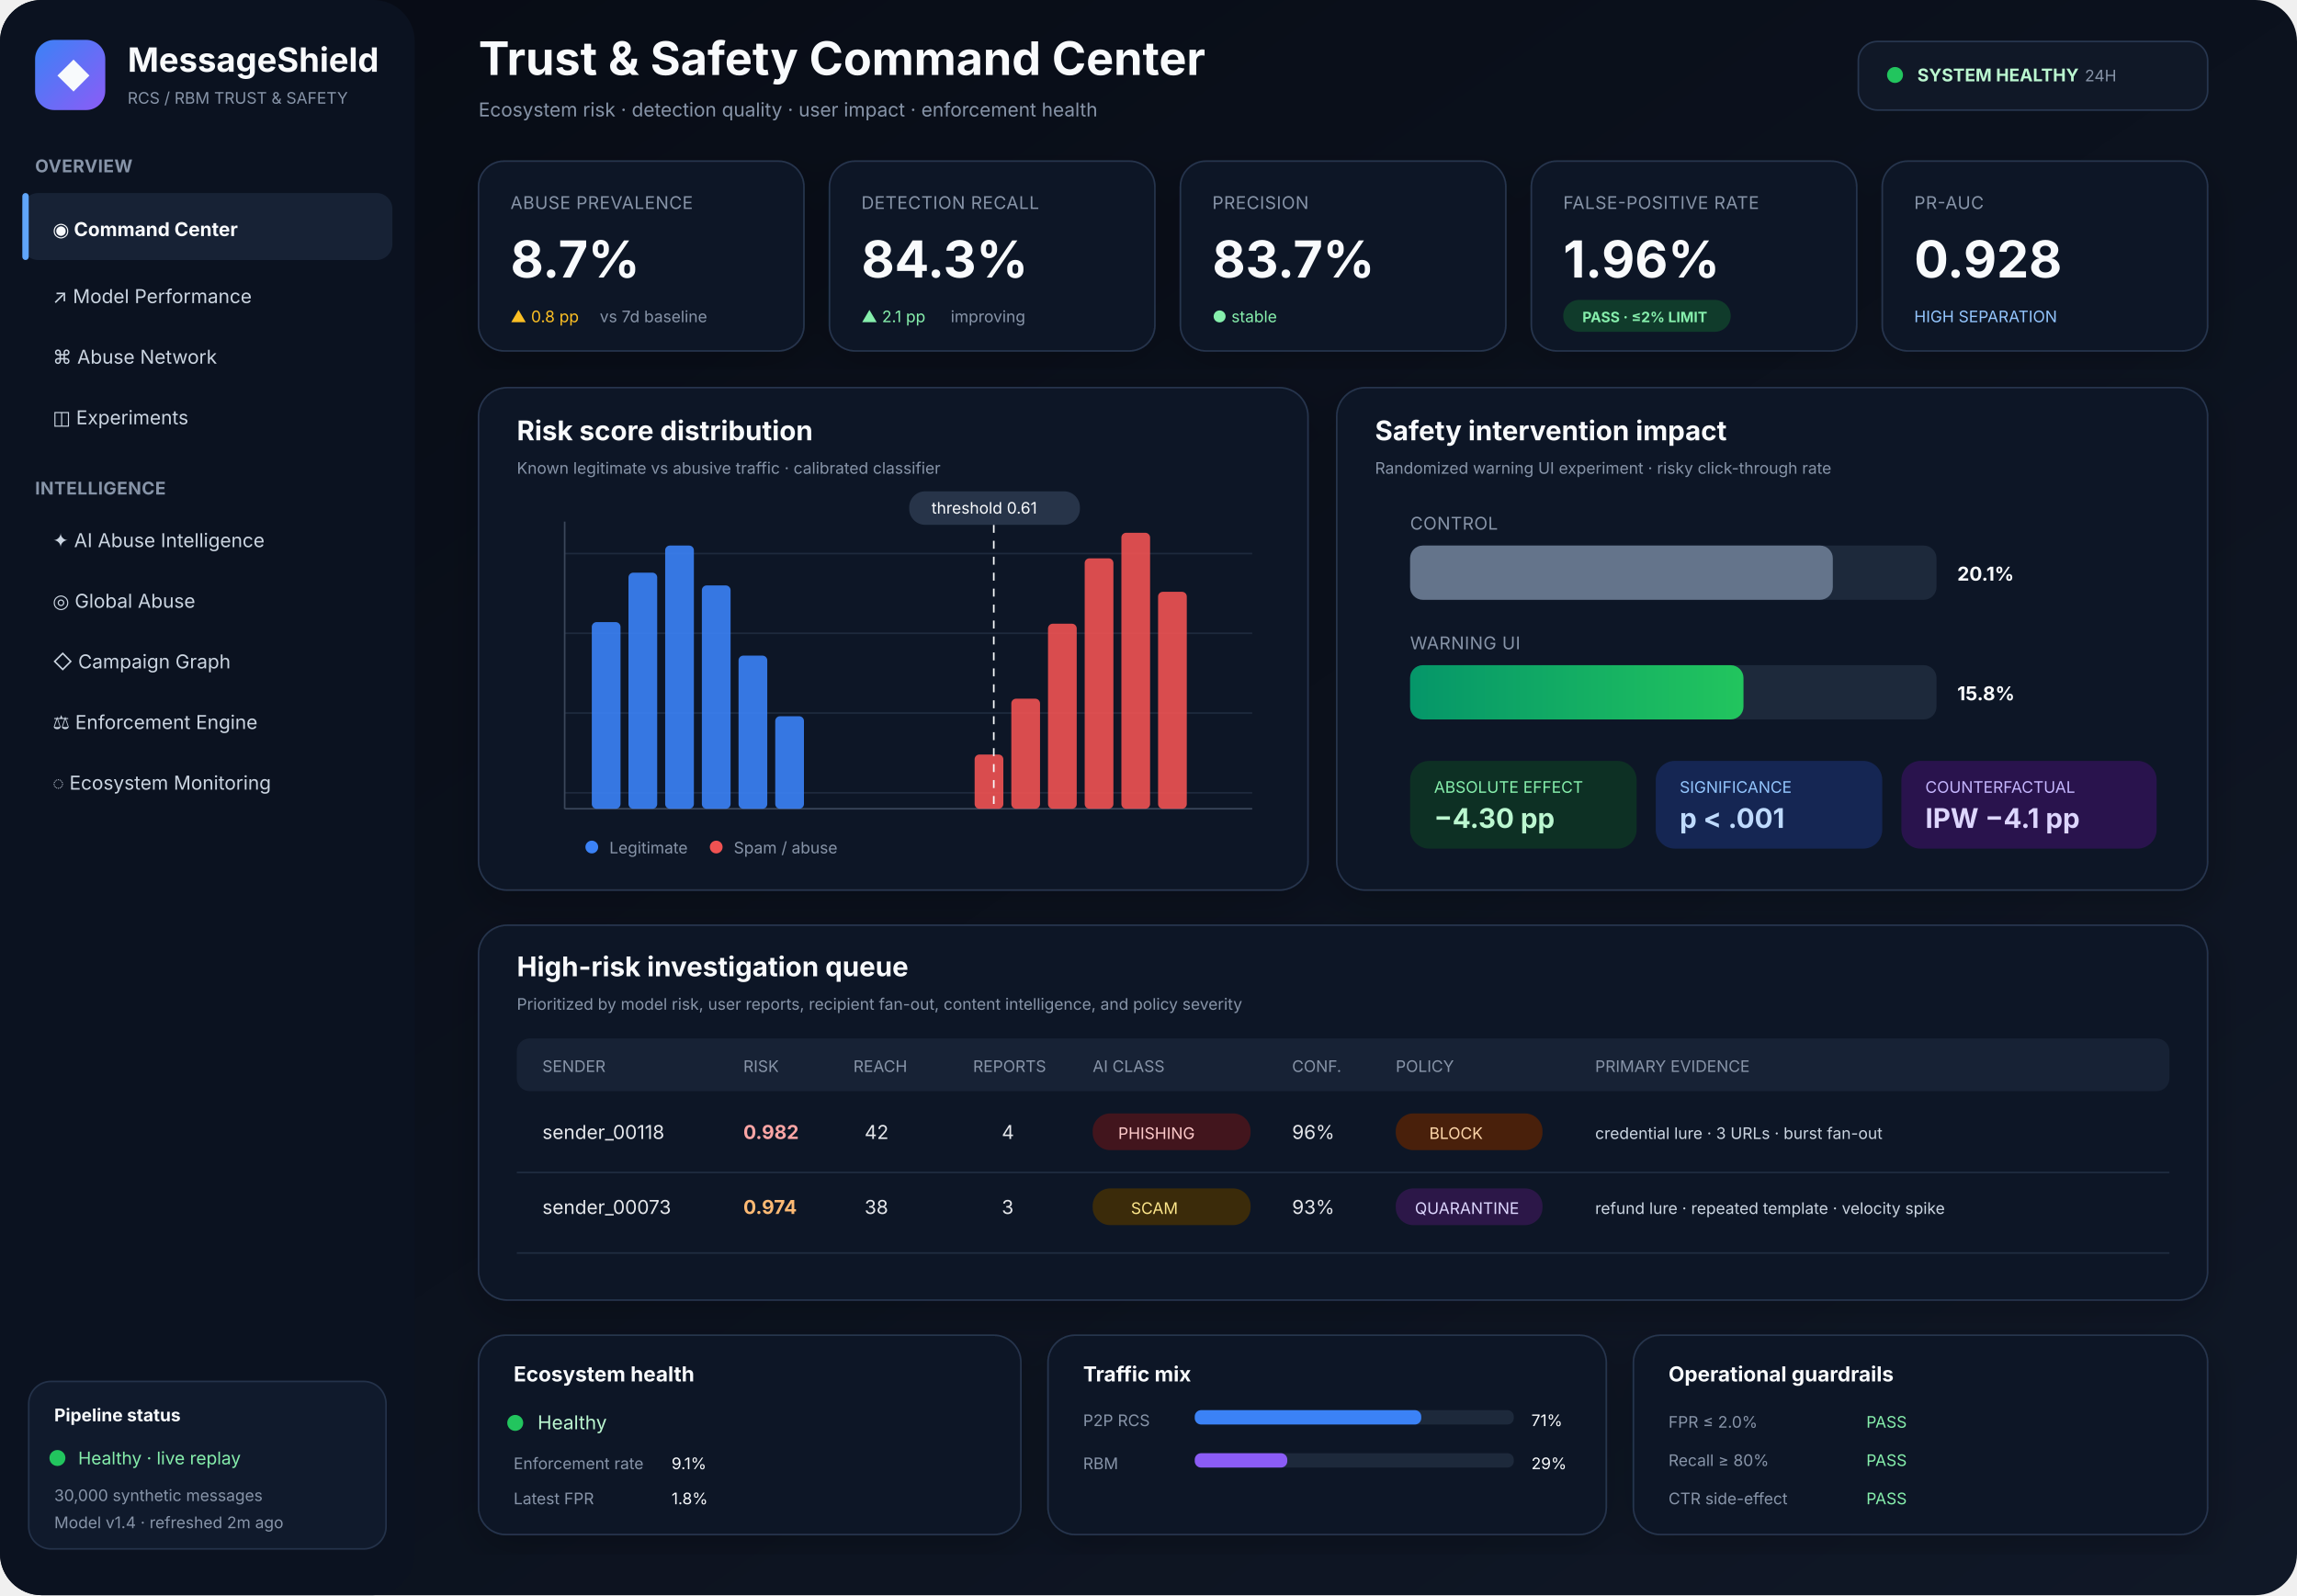
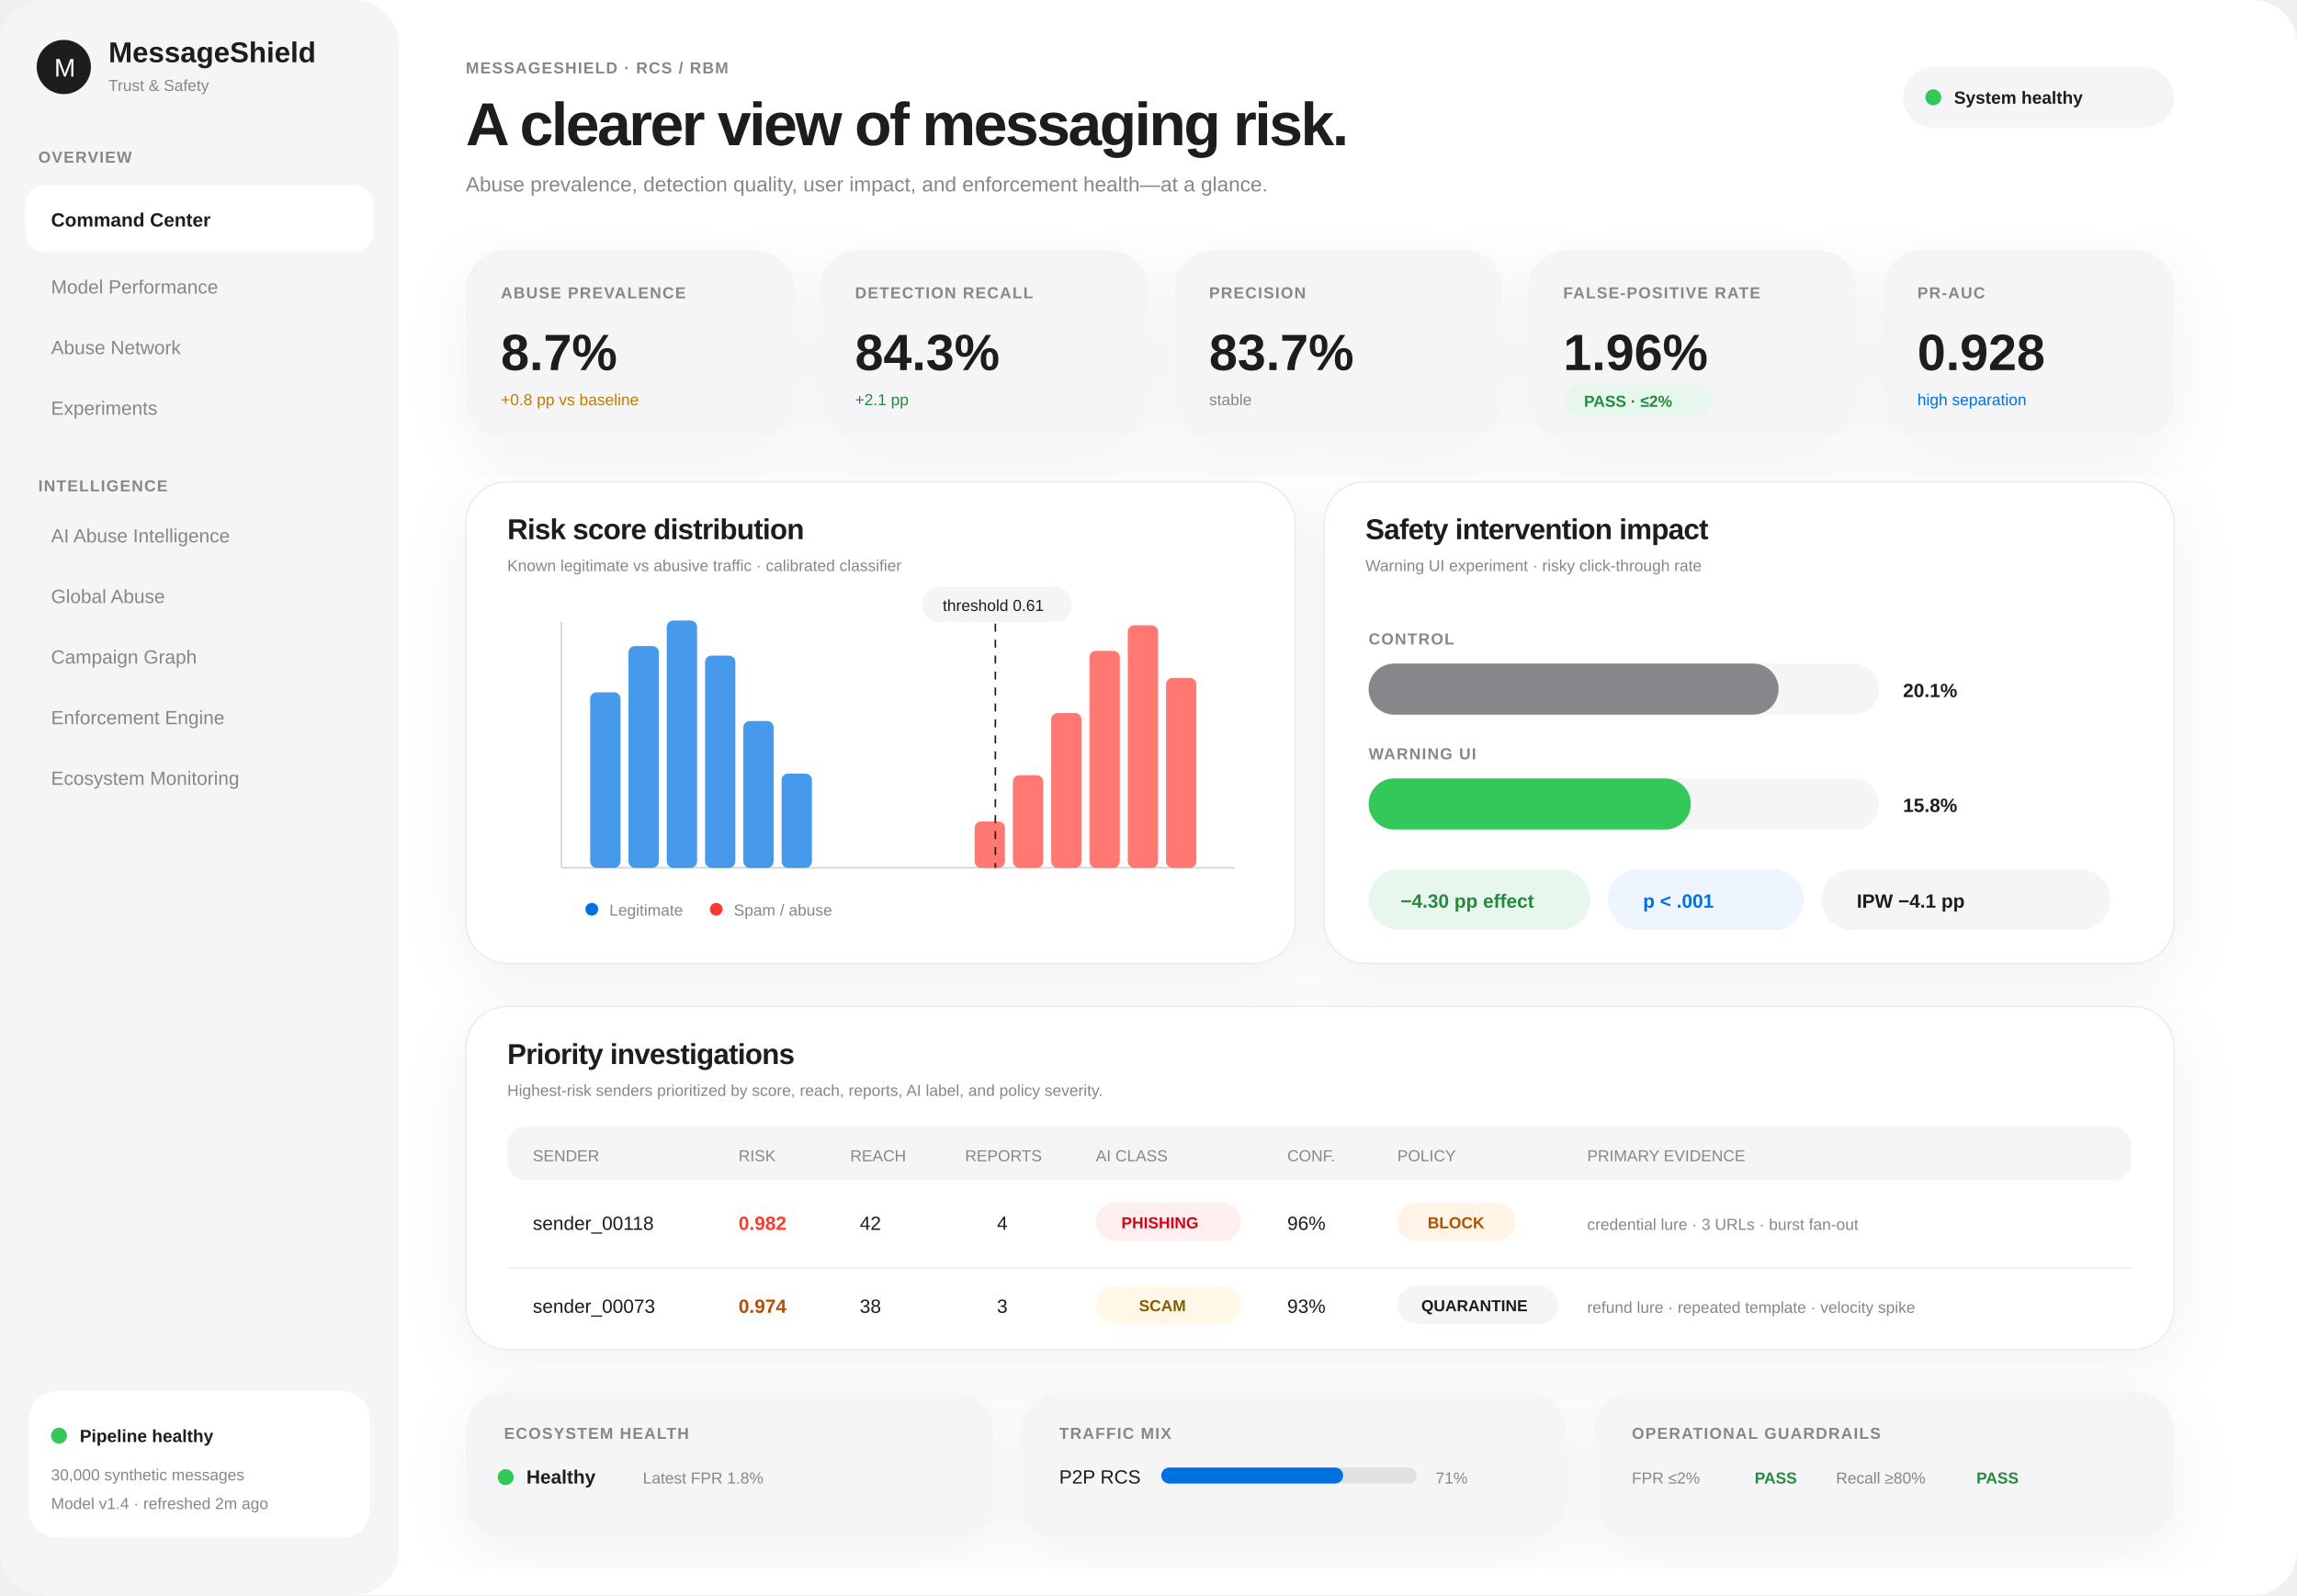
<svg xmlns="http://www.w3.org/2000/svg" width="1440" height="1000" viewBox="0 0 1440 1000">
  <defs>
-     <linearGradient id="bg" x1="0" y1="0" x2="1" y2="1">
-       <stop stop-color="#070b14" />
-       <stop offset="1" stop-color="#101827" />
-     </linearGradient>
-     <linearGradient id="brand" x1="0" y1="0" x2="1" y2="1">
-       <stop stop-color="#3b82f6" />
-       <stop offset="1" stop-color="#8b5cf6" />
-     </linearGradient>
-     <linearGradient id="good">
-       <stop stop-color="#059669" />
-       <stop offset="1" stop-color="#22c55e" />
-     </linearGradient>
-     <filter id="shadow">
-       <feDropShadow dx="0" dy="8" stdDeviation="12" flood-opacity=".22" />
+     <filter id="soft" x="-20%" y="-20%" width="140%" height="140%">
+       <feDropShadow dx="0" dy="10" stdDeviation="20" flood-color="#000" flood-opacity=".055" />
    </filter>
    <style>
-   text{font-family:Inter,-apple-system,BlinkMacSystemFont,"Segoe UI",Roboto,Helvetica,Arial,sans-serif}
-   .muted{fill:#8794a8}.white{fill:#f8fafc}.label{font-size:11px;fill:#8794a8;letter-spacing:.25px}.section{font-size:17px;font-weight:700;fill:#f8fafc}.small{font-size:10px}.body{font-size:12px}
+   text{font-family:-apple-system,BlinkMacSystemFont,"SF Pro Display","SF Pro Text","Helvetica Neue",Arial,sans-serif}
+   .ink{fill:#1d1d1f}.muted{fill:#86868b}.blue{fill:#0071e3}.tiny{font-size:10px}.small{font-size:11px}.body{font-size:12px}.label{font-size:10px;fill:#86868b;letter-spacing:.7px;font-weight:700}.section{font-size:18px;fill:#1d1d1f;font-weight:650;letter-spacing:-.4px}
 </style>
  </defs>
-   <rect width="1440" height="1000" rx="26" fill="url(#bg)" />
-   <rect width="260" height="1000" rx="26" fill="#0b1220" />
-   <rect x="22" y="25" width="44" height="44" rx="12" fill="url(#brand)" />
-   <text x="35" y="55" font-size="21" class="white">◆</text>
-   <text x="80" y="45" font-size="21" font-weight="750" class="white">MessageShield</text>
-   <text x="80" y="65" font-size="10" class="muted">RCS / RBM TRUST &amp; SAFETY</text>
-   <text x="22" y="108" class="label" font-weight="700">OVERVIEW</text>
-   <rect x="14" y="121" width="232" height="42" rx="10" fill="#172235" />
-   <rect x="14" y="121" width="4" height="42" rx="2" fill="#60a5fa" />
-   <text x="33" y="148" class="body white" font-weight="700">◉  Command Center</text>
-   <text x="33" y="190" class="body" fill="#cbd5e1">↗  Model Performance</text>
-   <text x="33" y="228" class="body" fill="#cbd5e1">⌘  Abuse Network</text>
-   <text x="33" y="266" class="body" fill="#cbd5e1">◫  Experiments</text>
-   <text x="22" y="310" class="label" font-weight="700">INTELLIGENCE</text>
-   <text x="33" y="343" class="body" fill="#cbd5e1">✦  AI Abuse Intelligence</text>
-   <text x="33" y="381" class="body" fill="#cbd5e1">◎  Global Abuse</text>
-   <text x="33" y="419" class="body" fill="#cbd5e1">◇  Campaign Graph</text>
-   <text x="33" y="457" class="body" fill="#cbd5e1">⚖  Enforcement Engine</text>
-   <text x="33" y="495" class="body" fill="#cbd5e1">◌  Ecosystem Monitoring</text>
-   <rect x="18" y="866" width="224" height="105" rx="14" fill="#101a2c" stroke="#24324a" />
-   <text x="34" y="891" font-size="11" font-weight="700" class="white">Pipeline status</text>
-   <circle cx="36" cy="914" r="5" fill="#22c55e" />
-   <text x="49" y="918" font-size="11" fill="#86efac">Healthy · live replay</text>
-   <text x="34" y="941" class="small muted">30,000 synthetic messages</text>
-   <text x="34" y="958" class="small muted">Model v1.4 · refreshed 2m ago</text>
-   <text x="300" y="47" font-size="29" font-weight="750" class="white">Trust &amp; Safety Command Center</text>
-   <text x="300" y="73" font-size="12" class="muted">Ecosystem risk · detection quality · user impact · enforcement health</text>
-   <rect x="1165" y="26" width="219" height="43" rx="12" fill="#101827" stroke="#27364f" />
-   <circle cx="1188" cy="47" r="5" fill="#22c55e" />
-   <text x="1202" y="51" font-size="11" font-weight="700" fill="#bbf7d0">SYSTEM HEALTHY</text>
-   <text x="1307" y="51" font-size="10" class="muted">24H</text>
-   <g filter="url(#shadow)" fill="#101827" stroke="#26344d">
-     <rect x="300" y="101" width="204" height="119" rx="16" />
-     <rect x="520" y="101" width="204" height="119" rx="16" />
-     <rect x="740" y="101" width="204" height="119" rx="16" />
-     <rect x="960" y="101" width="204" height="119" rx="16" />
-     <rect x="1180" y="101" width="204" height="119" rx="16" />
+   <rect width="1440" height="1000" rx="28" fill="#ffffff" />
+   <rect x="0" y="0" width="250" height="1000" rx="28" fill="#f5f5f7" />
+   <circle cx="40" cy="42" r="17" fill="#1d1d1f" />
+   <text x="34" y="48" font-size="16" fill="#fff">M</text>
+   <text x="68" y="39" font-size="18" font-weight="700" class="ink">MessageShield</text>
+   <text x="68" y="57" class="tiny muted">Trust &amp; Safety</text>
+   <text x="24" y="102" class="label">OVERVIEW</text>
+   <rect x="16" y="116" width="218" height="42" rx="12" fill="#ffffff" />
+   <text x="32" y="142" class="body ink" font-weight="650">Command Center</text>
+   <text x="32" y="184" class="body muted">Model Performance</text>
+   <text x="32" y="222" class="body muted">Abuse Network</text>
+   <text x="32" y="260" class="body muted">Experiments</text>
+   <text x="24" y="308" class="label">INTELLIGENCE</text>
+   <text x="32" y="340" class="body muted">AI Abuse Intelligence</text>
+   <text x="32" y="378" class="body muted">Global Abuse</text>
+   <text x="32" y="416" class="body muted">Campaign Graph</text>
+   <text x="32" y="454" class="body muted">Enforcement Engine</text>
+   <text x="32" y="492" class="body muted">Ecosystem Monitoring</text>
+   <rect x="18" y="872" width="214" height="92" rx="18" fill="#ffffff" />
+   <circle cx="37" cy="900" r="5" fill="#34c759" />
+   <text x="50" y="904" class="small ink" font-weight="650">Pipeline healthy</text>
+   <text x="32" y="928" class="tiny muted">30,000 synthetic messages</text>
+   <text x="32" y="946" class="tiny muted">Model v1.4 · refreshed 2m ago</text>
+   <text x="292" y="46" class="label blue">MESSAGESHIELD · RCS / RBM</text>
+   <text x="292" y="91" font-size="38" font-weight="700" class="ink" letter-spacing="-1.4">A clearer view of messaging risk.</text>
+   <text x="292" y="120" font-size="13" class="muted">Abuse prevalence, detection quality, user impact, and enforcement health—at a glance.</text>
+   <rect x="1193" y="42" width="170" height="38" rx="19" fill="#f5f5f7" />
+   <circle cx="1212" cy="61" r="5" fill="#34c759" />
+   <text x="1225" y="65" class="small ink" font-weight="650">System healthy</text>
+   <g filter="url(#soft)" fill="#f5f5f7">
+     <rect x="292" y="157" width="206" height="118" rx="24" />
+     <rect x="514" y="157" width="206" height="118" rx="24" />
+     <rect x="736" y="157" width="206" height="118" rx="24" />
+     <rect x="958" y="157" width="206" height="118" rx="24" />
+     <rect x="1180" y="157" width="183" height="118" rx="24" />
  </g>
-   <g>
-     <text x="320" y="131" class="label">ABUSE PREVALENCE</text>
-     <text x="320" y="174" font-size="32" font-weight="750" class="white">8.7%</text>
-     <text x="320" y="202" font-size="10" fill="#fbbf24">▲ 0.8 pp</text>
-     <text x="376" y="202" class="small muted">vs 7d baseline</text>
-     <text x="540" y="131" class="label">DETECTION RECALL</text>
-     <text x="540" y="174" font-size="32" font-weight="750" class="white">84.3%</text>
-     <text x="540" y="202" font-size="10" fill="#86efac">▲ 2.1 pp</text>
-     <text x="596" y="202" class="small muted">improving</text>
-     <text x="760" y="131" class="label">PRECISION</text>
-     <text x="760" y="174" font-size="32" font-weight="750" class="white">83.7%</text>
-     <text x="760" y="202" font-size="10" fill="#86efac">● stable</text>
-     <text x="980" y="131" class="label">FALSE-POSITIVE RATE</text>
-     <text x="980" y="174" font-size="32" font-weight="750" class="white">1.96%</text>
-     <rect x="980" y="188" width="105" height="20" rx="10" fill="#103b2b" />
-     <text x="992" y="202" font-size="9" font-weight="700" fill="#86efac">PASS · ≤2% LIMIT</text>
-     <text x="1200" y="131" class="label">PR-AUC</text>
-     <text x="1200" y="174" font-size="32" font-weight="750" class="white">0.928</text>
-     <text x="1200" y="202" font-size="10" fill="#93c5fd">HIGH SEPARATION</text>
+   <text x="314" y="187" class="label">ABUSE PREVALENCE</text>
+   <text x="314" y="232" font-size="32" font-weight="700" class="ink">8.7%</text>
+   <text x="314" y="254" class="tiny" fill="#bf7b00">+0.8 pp vs baseline</text>
+   <text x="536" y="187" class="label">DETECTION RECALL</text>
+   <text x="536" y="232" font-size="32" font-weight="700" class="ink">84.3%</text>
+   <text x="536" y="254" class="tiny" fill="#248a3d">+2.1 pp</text>
+   <text x="758" y="187" class="label">PRECISION</text>
+   <text x="758" y="232" font-size="32" font-weight="700" class="ink">83.7%</text>
+   <text x="758" y="254" class="tiny muted">stable</text>
+   <text x="980" y="187" class="label">FALSE-POSITIVE RATE</text>
+   <text x="980" y="232" font-size="32" font-weight="700" class="ink">1.96%</text>
+   <rect x="980" y="241" width="93" height="20" rx="10" fill="#e8f7ed" />
+   <text x="993" y="255" class="tiny" fill="#248a3d" font-weight="700">PASS · ≤2%</text>
+   <text x="1202" y="187" class="label">PR-AUC</text>
+   <text x="1202" y="232" font-size="32" font-weight="700" class="ink">0.928</text>
+   <text x="1202" y="254" class="tiny blue">high separation</text>
+   <g filter="url(#soft)" fill="#ffffff" stroke="#ececf0">
+     <rect x="292" y="302" width="520" height="302" rx="26" />
+     <rect x="830" y="302" width="533" height="302" rx="26" />
  </g>
-   <g filter="url(#shadow)" fill="#101827" stroke="#26344d">
-     <rect x="300" y="243" width="520" height="315" rx="18" />
-     <rect x="838" y="243" width="546" height="315" rx="18" />
+   <text x="318" y="338" class="section">Risk score distribution</text>
+   <text x="318" y="358" class="tiny muted">Known legitimate vs abusive traffic · calibrated classifier</text>
+   <line x1="352" y1="544" x2="774" y2="544" stroke="#d2d2d7" />
+   <line x1="352" y1="390" x2="352" y2="544" stroke="#d2d2d7" />
+   <g fill="#0071e3" opacity=".72">
+     <rect x="370" y="434" width="19" height="110" rx="4" />
+     <rect x="394" y="405" width="19" height="139" rx="4" />
+     <rect x="418" y="389" width="19" height="155" rx="4" />
+     <rect x="442" y="411" width="19" height="133" rx="4" />
+     <rect x="466" y="452" width="19" height="92" rx="4" />
+     <rect x="490" y="485" width="19" height="59" rx="4" />
  </g>
-   <text x="324" y="276" class="section">Risk score distribution</text>
-   <text x="324" y="297" class="small muted">Known legitimate vs abusive traffic · calibrated classifier</text>
-   <g stroke="#1e2a3d" stroke-width="1">
-     <line x1="354" y1="347" x2="785" y2="347" />
-     <line x1="354" y1="397" x2="785" y2="397" />
-     <line x1="354" y1="447" x2="785" y2="447" />
-     <line x1="354" y1="497" x2="785" y2="497" />
+   <g fill="#ff3b30" opacity=".68">
+     <rect x="611" y="515" width="19" height="29" rx="4" />
+     <rect x="635" y="486" width="19" height="58" rx="4" />
+     <rect x="659" y="447" width="19" height="97" rx="4" />
+     <rect x="683" y="408" width="19" height="136" rx="4" />
+     <rect x="707" y="392" width="19" height="152" rx="4" />
+     <rect x="731" y="425" width="19" height="119" rx="4" />
  </g>
-   <line x1="354" y1="327" x2="354" y2="507" stroke="#3b475b" />
-   <line x1="354" y1="507" x2="785" y2="507" stroke="#3b475b" />
-   <g fill="#3b82f6" opacity=".9">
-     <rect x="371" y="390" width="18" height="117" rx="3" />
-     <rect x="394" y="359" width="18" height="148" rx="3" />
-     <rect x="417" y="342" width="18" height="165" rx="3" />
-     <rect x="440" y="367" width="18" height="140" rx="3" />
-     <rect x="463" y="411" width="18" height="96" rx="3" />
-     <rect x="486" y="449" width="18" height="58" rx="3" />
+   <line x1="624" y1="381" x2="624" y2="544" stroke="#1d1d1f" stroke-dasharray="5 5" />
+   <rect x="578" y="368" width="94" height="22" rx="11" fill="#f5f5f7" />
+   <text x="591" y="383" class="tiny ink">threshold 0.61</text>
+   <circle cx="371" cy="570" r="4" fill="#0071e3" />
+   <text x="382" y="574" class="tiny muted">Legitimate</text>
+   <circle cx="449" cy="570" r="4" fill="#ff3b30" />
+   <text x="460" y="574" class="tiny muted">Spam / abuse</text>
+   <text x="856" y="338" class="section">Safety intervention impact</text>
+   <text x="856" y="358" class="tiny muted">Warning UI experiment · risky click-through rate</text>
+   <text x="858" y="404" class="label">CONTROL</text>
+   <rect x="858" y="416" width="320" height="32" rx="16" fill="#f5f5f7" />
+   <rect x="858" y="416" width="257" height="32" rx="16" fill="#86868b" />
+   <text x="1193" y="437" class="body ink" font-weight="650">20.1%</text>
+   <text x="858" y="476" class="label">WARNING UI</text>
+   <rect x="858" y="488" width="320" height="32" rx="16" fill="#f5f5f7" />
+   <rect x="858" y="488" width="202" height="32" rx="16" fill="#34c759" />
+   <text x="1193" y="509" class="body ink" font-weight="650">15.8%</text>
+   <rect x="858" y="545" width="139" height="38" rx="19" fill="#e8f7ed" />
+   <text x="878" y="569" class="body" fill="#248a3d" font-weight="650">−4.30 pp effect</text>
+   <rect x="1008" y="545" width="123" height="38" rx="19" fill="#eef5ff" />
+   <text x="1030" y="569" class="body blue" font-weight="650">p &lt; .001</text>
+   <rect x="1142" y="545" width="181" height="38" rx="19" fill="#f5f5f7" />
+   <text x="1164" y="569" class="body ink" font-weight="650">IPW −4.1 pp</text>
+   <g filter="url(#soft)">
+     <rect x="292" y="631" width="1071" height="215" rx="26" fill="#ffffff" stroke="#ececf0" />
  </g>
-   <g fill="#f05252" opacity=".9">
-     <rect x="611" y="473" width="18" height="34" rx="3" />
-     <rect x="634" y="438" width="18" height="69" rx="3" />
-     <rect x="657" y="391" width="18" height="116" rx="3" />
-     <rect x="680" y="350" width="18" height="157" rx="3" />
-     <rect x="703" y="334" width="18" height="173" rx="3" />
-     <rect x="726" y="371" width="18" height="136" rx="3" />
+   <text x="318" y="667" class="section">Priority investigations</text>
+   <text x="318" y="687" class="tiny muted">Highest-risk senders prioritized by score, reach, reports, AI label, and policy severity.</text>
+   <rect x="318" y="706" width="1018" height="34" rx="12" fill="#f5f5f7" />
+   <text x="334" y="728" class="tiny muted">SENDER</text>
+   <text x="463" y="728" class="tiny muted">RISK</text>
+   <text x="533" y="728" class="tiny muted">REACH</text>
+   <text x="605" y="728" class="tiny muted">REPORTS</text>
+   <text x="687" y="728" class="tiny muted">AI CLASS</text>
+   <text x="807" y="728" class="tiny muted">CONF.</text>
+   <text x="876" y="728" class="tiny muted">POLICY</text>
+   <text x="995" y="728" class="tiny muted">PRIMARY EVIDENCE</text>
+   <text x="334" y="771" class="body ink">sender_00118</text>
+   <text x="463" y="771" class="body" fill="#ff3b30" font-weight="700">0.982</text>
+   <text x="539" y="771" class="body ink">42</text>
+   <text x="625" y="771" class="body ink">4</text>
+   <rect x="687" y="754" width="91" height="24" rx="12" fill="#fff0ef" />
+   <text x="703" y="770" class="tiny" fill="#d70015" font-weight="700">PHISHING</text>
+   <text x="807" y="771" class="body ink">96%</text>
+   <rect x="876" y="754" width="74" height="24" rx="12" fill="#fff4e5" />
+   <text x="895" y="770" class="tiny" fill="#b25000" font-weight="700">BLOCK</text>
+   <text x="995" y="771" class="tiny muted">credential lure · 3 URLs · burst fan-out</text>
+   <line x1="318" y1="795" x2="1336" y2="795" stroke="#ececf0" />
+   <text x="334" y="823" class="body ink">sender_00073</text>
+   <text x="463" y="823" class="body" fill="#b25000" font-weight="700">0.974</text>
+   <text x="539" y="823" class="body ink">38</text>
+   <text x="625" y="823" class="body ink">3</text>
+   <rect x="687" y="806" width="91" height="24" rx="12" fill="#fff8e7" />
+   <text x="714" y="822" class="tiny" fill="#8a5a00" font-weight="700">SCAM</text>
+   <text x="807" y="823" class="body ink">93%</text>
+   <rect x="876" y="806" width="101" height="24" rx="12" fill="#f5f5f7" />
+   <text x="891" y="822" class="tiny ink" font-weight="700">QUARANTINE</text>
+   <text x="995" y="823" class="tiny muted">refund lure · repeated template · velocity spike</text>
+   <g filter="url(#soft)" fill="#f5f5f7">
+     <rect x="292" y="873" width="331" height="92" rx="24" />
+     <rect x="640" y="873" width="342" height="92" rx="24" />
+     <rect x="999" y="873" width="364" height="92" rx="24" />
  </g>
-   <line x1="623" y1="319" x2="623" y2="507" stroke="#f8fafc" stroke-dasharray="5 5" />
-   <rect x="570" y="308" width="107" height="21" rx="10" fill="#273449" />
-   <text x="584" y="322" class="small white">threshold 0.61</text>
-   <circle cx="371" cy="531" r="4" fill="#3b82f6" />
-   <text x="382" y="535" class="small muted">Legitimate</text>
-   <circle cx="449" cy="531" r="4" fill="#f05252" />
-   <text x="460" y="535" class="small muted">Spam / abuse</text>
-   <text x="862" y="276" class="section">Safety intervention impact</text>
-   <text x="862" y="297" class="small muted">Randomized warning UI experiment · risky click-through rate</text>
-   <text x="884" y="332" class="label">CONTROL</text>
-   <rect x="884" y="342" width="330" height="34" rx="8" fill="#1d293b" />
-   <rect x="884" y="342" width="265" height="34" rx="8" fill="#64748b" />
-   <text x="1227" y="364" class="body white" font-weight="700">20.1%</text>
-   <text x="884" y="407" class="label">WARNING UI</text>
-   <rect x="884" y="417" width="330" height="34" rx="8" fill="#1d293b" />
-   <rect x="884" y="417" width="209" height="34" rx="8" fill="url(#good)" />
-   <text x="1227" y="439" class="body white" font-weight="700">15.8%</text>
-   <rect x="884" y="477" width="142" height="55" rx="12" fill="#0d3024" />
-   <text x="899" y="497" class="small" fill="#86efac">ABSOLUTE EFFECT</text>
-   <text x="899" y="519" font-size="17" font-weight="700" fill="#bbf7d0">−4.30 pp</text>
-   <rect x="1038" y="477" width="142" height="55" rx="12" fill="#152653" />
-   <text x="1053" y="497" class="small" fill="#93c5fd">SIGNIFICANCE</text>
-   <text x="1053" y="519" font-size="17" font-weight="700" fill="#bfdbfe">p &lt; .001</text>
-   <rect x="1192" y="477" width="160" height="55" rx="12" fill="#29134d" />
-   <text x="1207" y="497" class="small" fill="#c4b5fd">COUNTERFACTUAL</text>
-   <text x="1207" y="519" font-size="17" font-weight="700" fill="#ddd6fe">IPW −4.1 pp</text>
-   <g filter="url(#shadow)">
-     <rect x="300" y="580" width="1084" height="235" rx="18" fill="#101827" stroke="#26344d" />
-   </g>
-   <text x="324" y="612" class="section">High-risk investigation queue</text>
-   <text x="324" y="633" class="small muted">Prioritized by model risk, user reports, recipient fan-out, content intelligence, and policy severity</text>
-   <rect x="324" y="651" width="1036" height="33" rx="8" fill="#172235" />
-   <g class="small muted">
-     <text x="340" y="672">SENDER</text>
-     <text x="466" y="672">RISK</text>
-     <text x="535" y="672">REACH</text>
-     <text x="610" y="672">REPORTS</text>
-     <text x="685" y="672">AI CLASS</text>
-     <text x="810" y="672">CONF.</text>
-     <text x="875" y="672">POLICY</text>
-     <text x="1000" y="672">PRIMARY EVIDENCE</text>
-   </g>
-   <g class="body">
-     <text x="340" y="714" fill="#e5e7eb">sender_00118</text>
-     <text x="466" y="714" fill="#fca5a5" font-weight="700">0.982</text>
-     <text x="542" y="714" fill="#e5e7eb">42</text>
-     <text x="628" y="714" fill="#e5e7eb">4</text>
-     <rect x="685" y="698" width="99" height="23" rx="11" fill="#42151d" />
-     <text x="701" y="714" font-size="10" fill="#fecaca">PHISHING</text>
-     <text x="810" y="714" fill="#e5e7eb">96%</text>
-     <rect x="875" y="698" width="92" height="23" rx="11" fill="#49200b" />
-     <text x="896" y="714" font-size="10" fill="#fed7aa">BLOCK</text>
-     <text x="1000" y="714" font-size="10" fill="#cbd5e1">credential lure · 3 URLs · burst fan-out</text>
-     <line x1="324" y1="735" x2="1360" y2="735" stroke="#202c40" />
-     <text x="340" y="761" fill="#e5e7eb">sender_00073</text>
-     <text x="466" y="761" fill="#fdba74" font-weight="700">0.974</text>
-     <text x="542" y="761" fill="#e5e7eb">38</text>
-     <text x="628" y="761" fill="#e5e7eb">3</text>
-     <rect x="685" y="745" width="99" height="23" rx="11" fill="#3b2b0a" />
-     <text x="709" y="761" font-size="10" fill="#fde68a">SCAM</text>
-     <text x="810" y="761" fill="#e5e7eb">93%</text>
-     <rect x="875" y="745" width="92" height="23" rx="11" fill="#2c1748" />
-     <text x="887" y="761" font-size="10" fill="#ddd6fe">QUARANTINE</text>
-     <text x="1000" y="761" font-size="10" fill="#cbd5e1">refund lure · repeated template · velocity spike</text>
-   </g>
-   <rect x="324" y="785" width="1036" height="1" fill="#202c40" />
-   <g filter="url(#shadow)" fill="#101827" stroke="#26344d">
-     <rect x="300" y="837" width="340" height="125" rx="17" />
-     <rect x="657" y="837" width="350" height="125" rx="17" />
-     <rect x="1024" y="837" width="360" height="125" rx="17" />
-   </g>
-   <text x="322" y="866" font-size="13" font-weight="700" class="white">Ecosystem health</text>
-   <circle cx="323" cy="892" r="5" fill="#22c55e" />
-   <text x="337" y="896" class="body" fill="#bbf7d0">Healthy</text>
-   <text x="322" y="921" class="small muted">Enforcement rate</text>
-   <text x="421" y="921" class="small white">9.1%</text>
-   <text x="322" y="943" class="small muted">Latest FPR</text>
-   <text x="421" y="943" class="small white">1.8%</text>
-   <text x="679" y="866" font-size="13" font-weight="700" class="white">Traffic mix</text>
-   <text x="679" y="894" class="small muted">P2P RCS</text>
-   <rect x="749" y="884" width="200" height="9" rx="4" fill="#1d293b" />
-   <rect x="749" y="884" width="142" height="9" rx="4" fill="#3b82f6" />
-   <text x="960" y="894" class="small white">71%</text>
-   <text x="679" y="921" class="small muted">RBM</text>
-   <rect x="749" y="911" width="200" height="9" rx="4" fill="#1d293b" />
-   <rect x="749" y="911" width="58" height="9" rx="4" fill="#8b5cf6" />
-   <text x="960" y="921" class="small white">29%</text>
-   <text x="1046" y="866" font-size="13" font-weight="700" class="white">Operational guardrails</text>
-   <text x="1046" y="895" class="small muted">FPR ≤ 2.0%</text>
-   <text x="1170" y="895" class="small" fill="#86efac">PASS</text>
-   <text x="1046" y="919" class="small muted">Recall ≥ 80%</text>
-   <text x="1170" y="919" class="small" fill="#86efac">PASS</text>
-   <text x="1046" y="943" class="small muted">CTR side-effect</text>
-   <text x="1170" y="943" class="small" fill="#86efac">PASS</text>
+   <text x="316" y="902" class="label">ECOSYSTEM HEALTH</text>
+   <circle cx="317" cy="926" r="5" fill="#34c759" />
+   <text x="330" y="930" class="body ink" font-weight="650">Healthy</text>
+   <text x="403" y="930" class="tiny muted">Latest FPR 1.8%</text>
+   <text x="664" y="902" class="label">TRAFFIC MIX</text>
+   <text x="664" y="930" class="body ink">P2P RCS</text>
+   <rect x="728" y="920" width="160" height="10" rx="5" fill="#e1e1e4" />
+   <rect x="728" y="920" width="114" height="10" rx="5" fill="#0071e3" />
+   <text x="900" y="930" class="tiny muted">71%</text>
+   <text x="1023" y="902" class="label">OPERATIONAL GUARDRAILS</text>
+   <text x="1023" y="930" class="tiny muted">FPR ≤2%</text>
+   <text x="1100" y="930" class="tiny" fill="#248a3d" font-weight="700">PASS</text>
+   <text x="1151" y="930" class="tiny muted">Recall ≥80%</text>
+   <text x="1239" y="930" class="tiny" fill="#248a3d" font-weight="700">PASS</text>
</svg>
